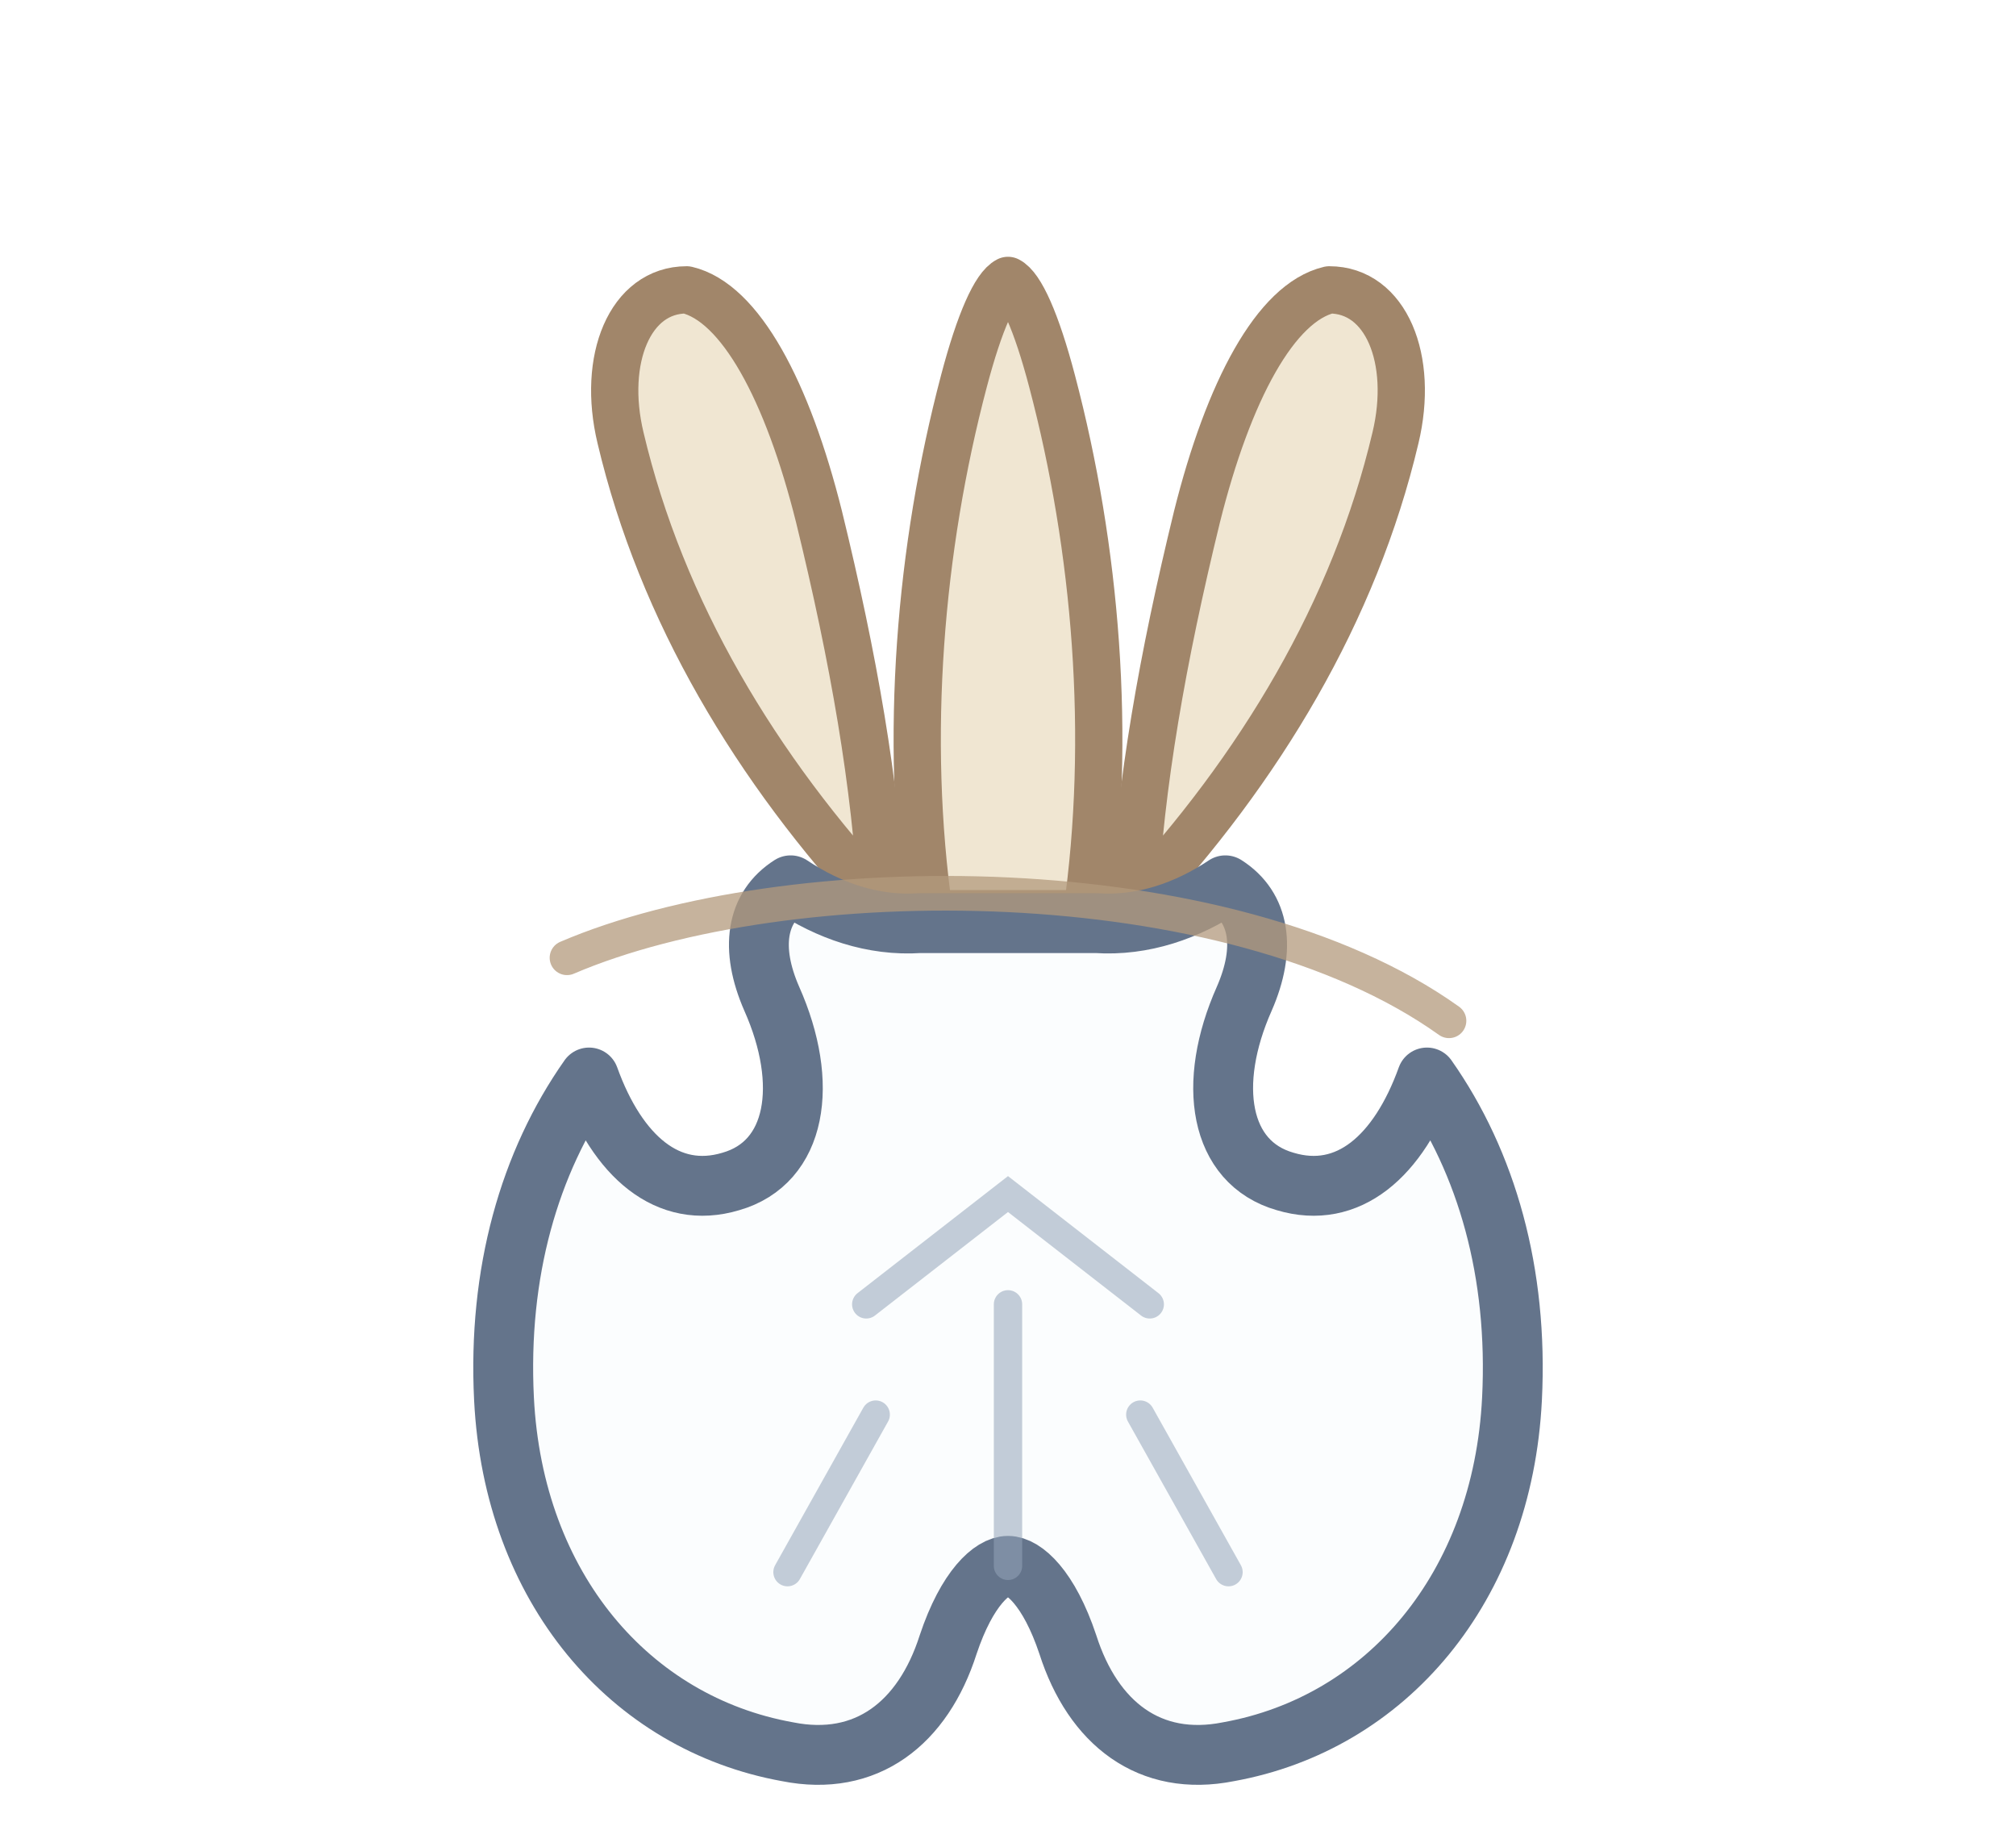
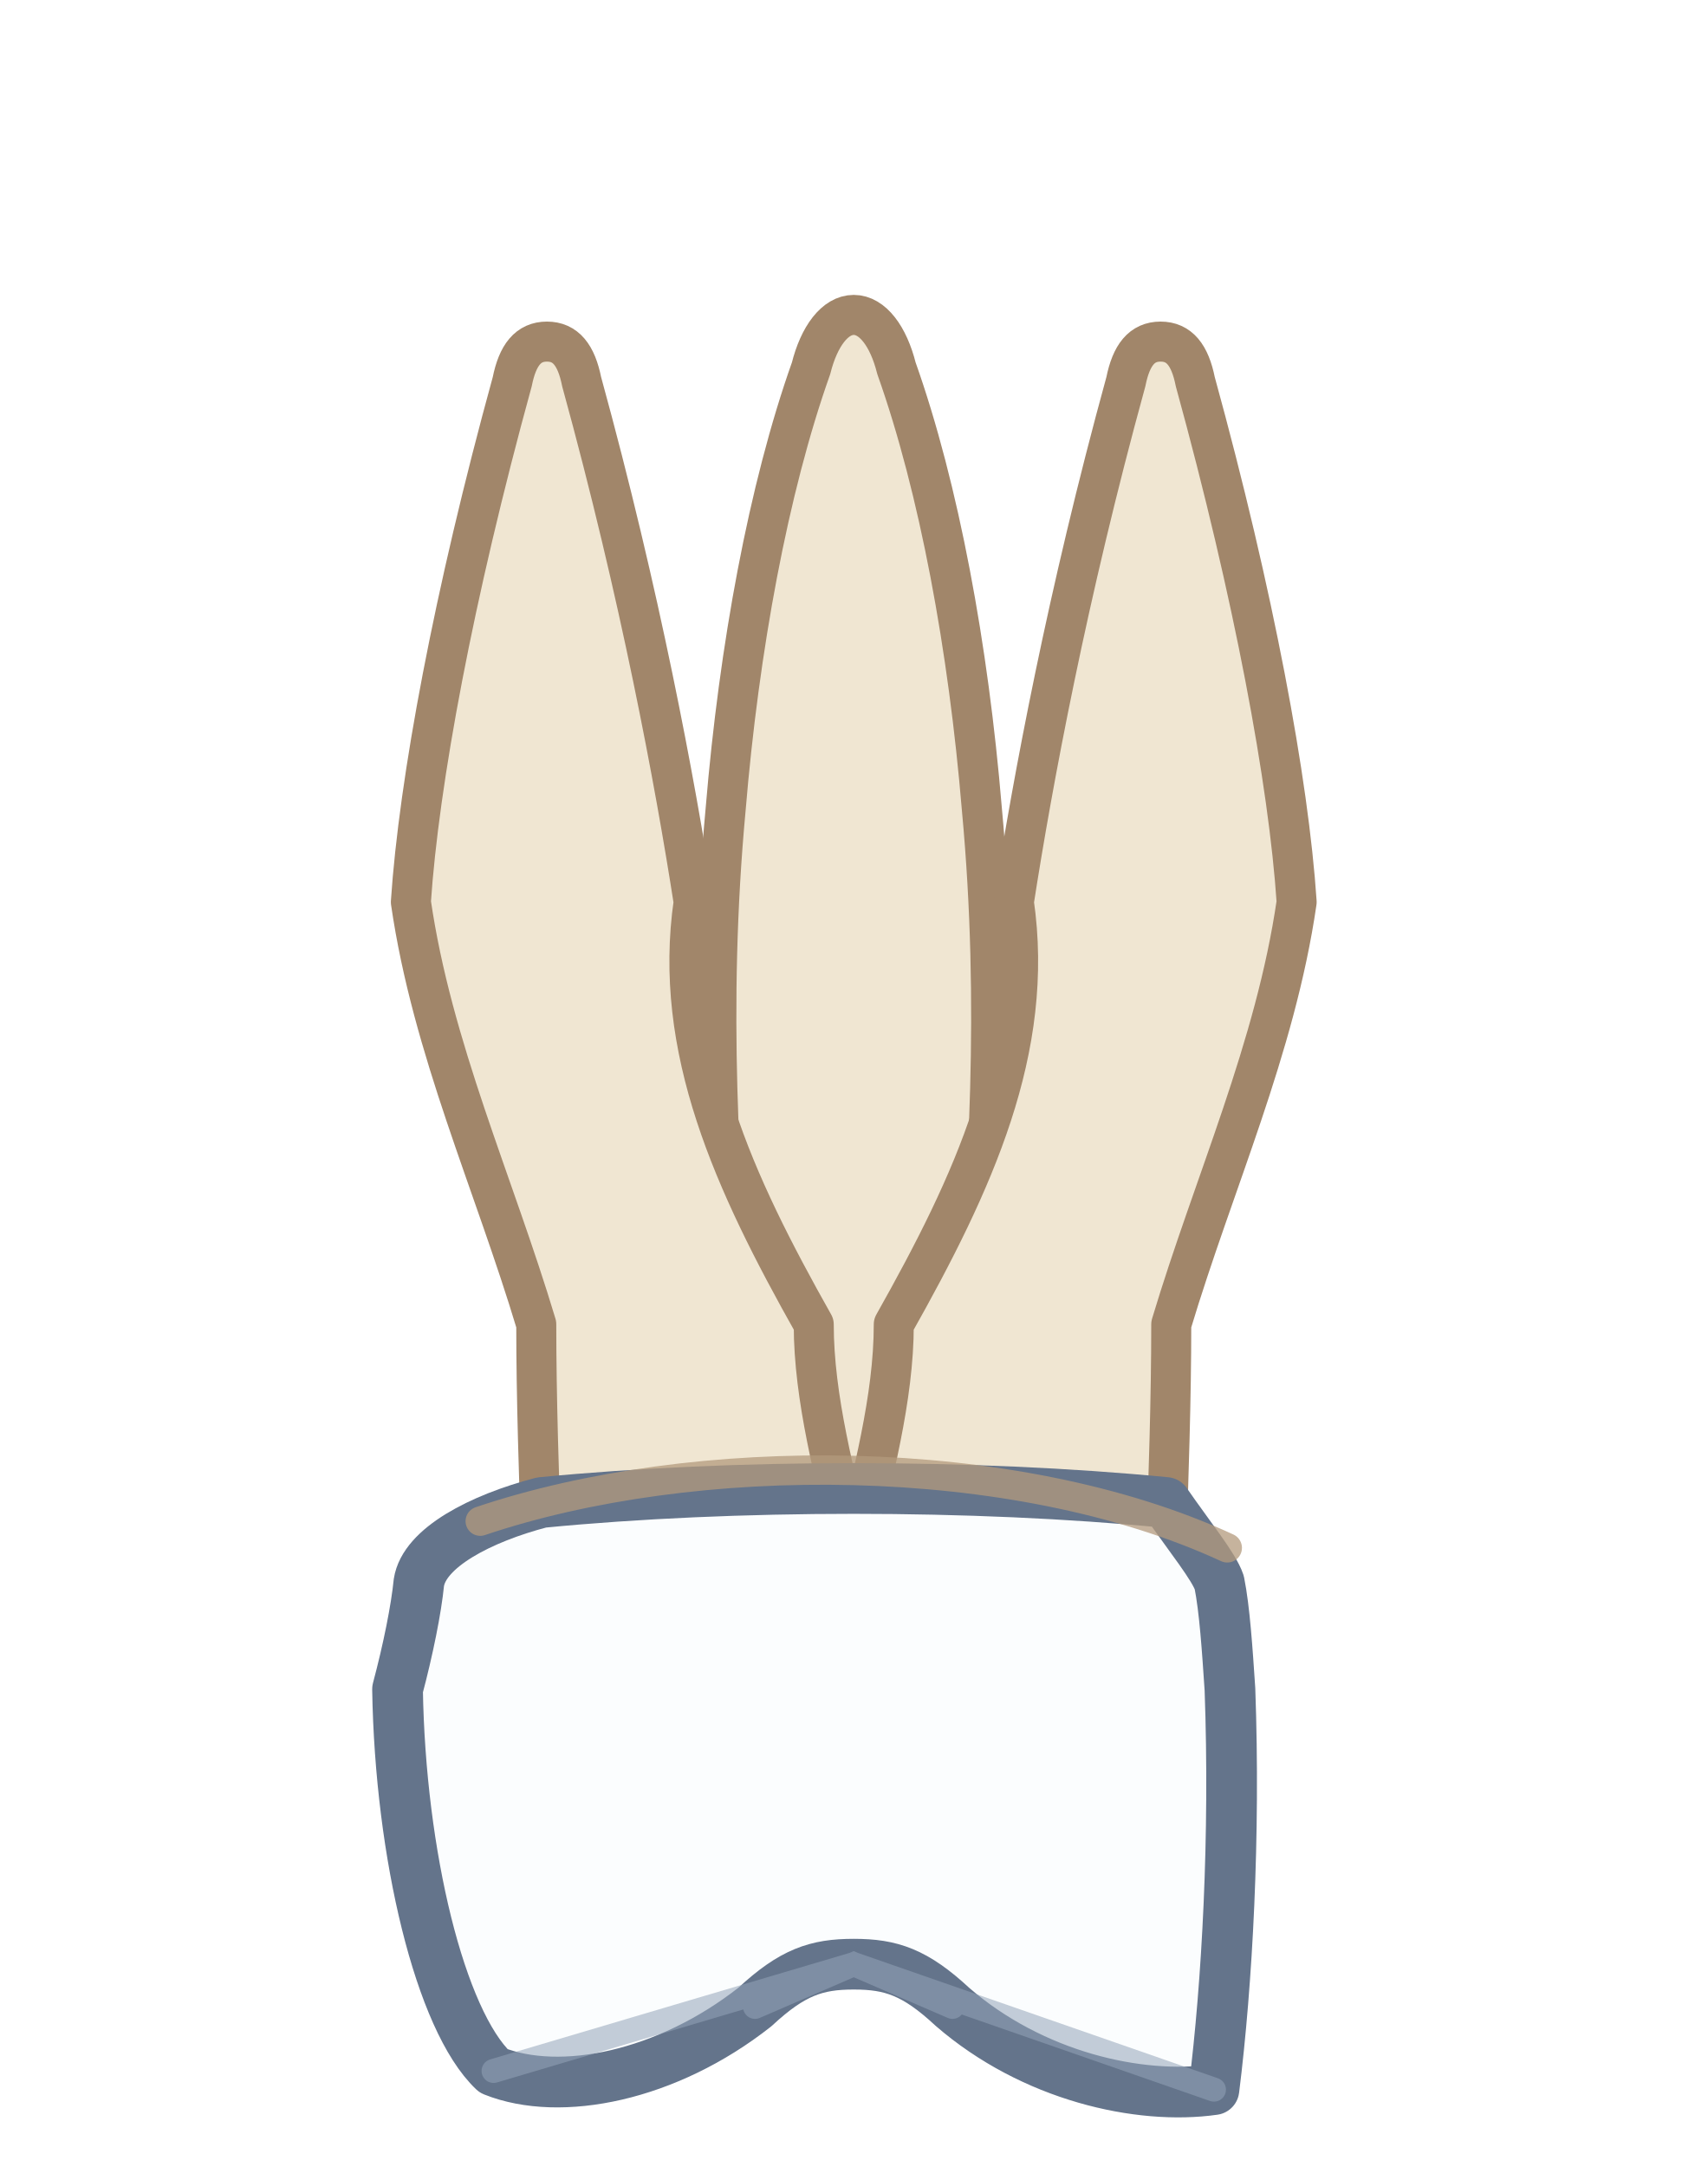
- <svg xmlns="http://www.w3.org/2000/svg" viewBox="0 22.6 64 58.6" width="64" height="58.6" data-tooth-fdi="55" data-view="lateral" role="img">
+ <svg xmlns="http://www.w3.org/2000/svg" viewBox="0 5.7 64 81.2" width="64" height="81.2" data-tooth-fdi="55" data-view="lateral" role="img">
  <g transform="translate(0 88) scale(1 -1)">
-     <path d="M29.5 36.4 L34.5 36.4 C35.3 42 34.8 48 33.4 53.3 C32.9 55.2 32.4 56.3 32 56.5 C31.6 56.3 31.1 55.2 30.6 53.3 C29.2 48 28.7 42 29.5 36.4 Z" fill="#f0e6d2" stroke="#a1866a" stroke-width="1.5" stroke-linecap="round" stroke-linejoin="round" data-part="root" data-root-index="0" />
-     <path d="M36 36.7 C40 41 43 46 44.3 51.5 C44.9 54 44 56.2 42.2 56.2 C40.5 55.8 39 53 38 49 C36.9 44.5 36.2 40.5 36 36.7 Z" fill="#f0e6d2" stroke="#a1866a" stroke-width="1.5" stroke-linecap="round" stroke-linejoin="round" data-part="root" data-root-index="1" />
-     <path d="M28 36.7 C24 41 21 46 19.7 51.5 C19.1 54 20 56.2 21.8 56.2 C23.5 55.8 25 53 26 49 C27.1 44.5 27.8 40.5 28 36.7 Z" fill="#f0e6d2" stroke="#a1866a" stroke-width="1.5" stroke-linecap="round" stroke-linejoin="round" data-part="root" data-root-index="2" />
-     <path d="M48 21 C47.7 15 44 10.7 39 9.8 C36.5 9.3 34.7 10.7 33.9 13.2 C33.3 15 32.5 15.7 32 15.7 C31.5 15.7 30.7 15 30.1 13.2 C29.3 10.7 27.5 9.3 25 9.8 C20 10.7 16.3 15 16 21 C15.8 25 16.8 28.5 18.7 31.2 C19.6 28.7 21.2 27.3 23.2 27.9 C25.3 28.5 25.7 31 24.5 33.7 C23.8 35.3 24 36.6 25.1 37.3 C26.3 36.5 27.7 36 29.2 36.1 L34.8 36.1 C36.3 36 37.7 36.5 38.9 37.3 C40 36.6 40.2 35.3 39.5 33.7 C38.3 31 38.7 28.5 40.8 27.9 C42.8 27.3 44.4 28.7 45.3 31.2 C47.2 28.5 48.2 25 48 21 Z" fill="#fbfdfe" stroke="#64748b" stroke-width="1.9" stroke-linecap="round" stroke-linejoin="round" data-part="crown" />
-     <path d="M25 15.5 L27.8 20.5 M39 15.5 L36.2 20.5 M32 15.7 V24 M27.5 24 L32 27.5 L36.5 24" fill="none" stroke="#94a3b8" stroke-width="0.9" stroke-opacity="0.55" stroke-linecap="round" data-part="surface" />
-     <path d="M18 35 C25 38 39 38 46 33" fill="none" stroke="#b39a7c" stroke-width="1.1" stroke-opacity="0.75" stroke-linecap="round" data-part="cervical" />
+     <path d="M27.0 24.0 C27.1 27.0 27.2 29.9 27.4 32.675 C27.0 38 26.5 44.5 27.2 52 C27.7 58 28.8 64 30.4 68.5 C30.7 69.7 31.3 70.5 32.0 70.5 C32.7 70.5 33.3 69.7 33.6 68.5 C35.2 64 36.3 58 36.8 52 C37.5 44.5 37.0 38 36.6 32.675 C36.8 29.9 36.9 27.0 37.0 24.0 Z" fill="#f0e6d2" stroke="#a1866a" stroke-width="1.5" stroke-linecap="round" stroke-linejoin="round" data-part="root" data-root-index="0" />
+     <path d="M32.0 24.0 C34.5 23.9 41.0 23.8 43.7 24.0 C43.8 27.0 43.9 29.9 43.9 32.675 C45.5 38 47.8 43 48.6 48.5 C48.3 53 47.0 60 44.8 68.0 C44.6 69.0 44.2 69.5 43.5 69.5 C42.8 69.5 42.4 69.0 42.2 68.0 C40.0 60 38.7 53 38.0 48.5 C38.8 43 36.5 38 33.5 32.675 C33.5 29.9 32.7 27.0 32.0 24.0 Z" fill="#f0e6d2" stroke="#a1866a" stroke-width="1.5" stroke-linecap="round" stroke-linejoin="round" data-part="root" data-root-index="1" />
+     <path d="M32.0 24.0 C29.5 23.9 23.0 23.8 20.3 24.0 C20.2 27.0 20.1 29.9 20.1 32.675 C18.5 38 16.2 43 15.4 48.5 C15.7 53 17.0 60 19.2 68.0 C19.4 69.0 19.8 69.5 20.5 69.5 C21.2 69.5 21.6 69.0 21.8 68.0 C24.0 60 25.3 53 26.0 48.5 C25.2 43 27.5 38 30.5 32.675 C30.5 29.9 31.3 27.0 32.0 24.0 Z" fill="#f0e6d2" stroke="#a1866a" stroke-width="1.5" stroke-linecap="round" stroke-linejoin="round" data-part="root" data-root-index="2" />
+     <path d="M45.5 4.0 C42.7 3.6 38.7 4.5 35.7 7.1 C34.3 8.4 33.4 8.7 32.0 8.7 C30.6 8.7 29.7 8.4 28.3 7.1 C25.0 4.5 21.0 3.7 18.5 4.7 C16.5 6.6 15.0 12.8 14.9 19.0 C15.3 20.5 15.6 22 15.7 23.0 C15.9 24.3 18.0 25.4 20.3 26.0 C27.5 26.7 36.5 26.7 43.7 26.0 C44.6 24.7 45.5 23.6 45.7 23.0 C45.9 22 46.0 20.5 46.1 19.0 C46.3 13.5 46.0 8 45.5 4.0 Z" fill="#fbfdfe" stroke="#64748b" stroke-width="1.9" stroke-linecap="round" stroke-linejoin="round" data-part="crown" />
+     <path d="M18.5 4.7 L32 8.7 L45.5 4.0 M28.3 7.1 L32 8.7 L35.7 7.1" fill="none" stroke="#94a3b8" stroke-width="0.9" stroke-opacity="0.55" stroke-linecap="round" data-part="surface" />
+     <path d="M18 25.3 C26 28 38 28 46 24.3" fill="none" stroke="#b39a7c" stroke-width="1.1" stroke-opacity="0.75" stroke-linecap="round" data-part="cervical" />
  </g>
</svg>
